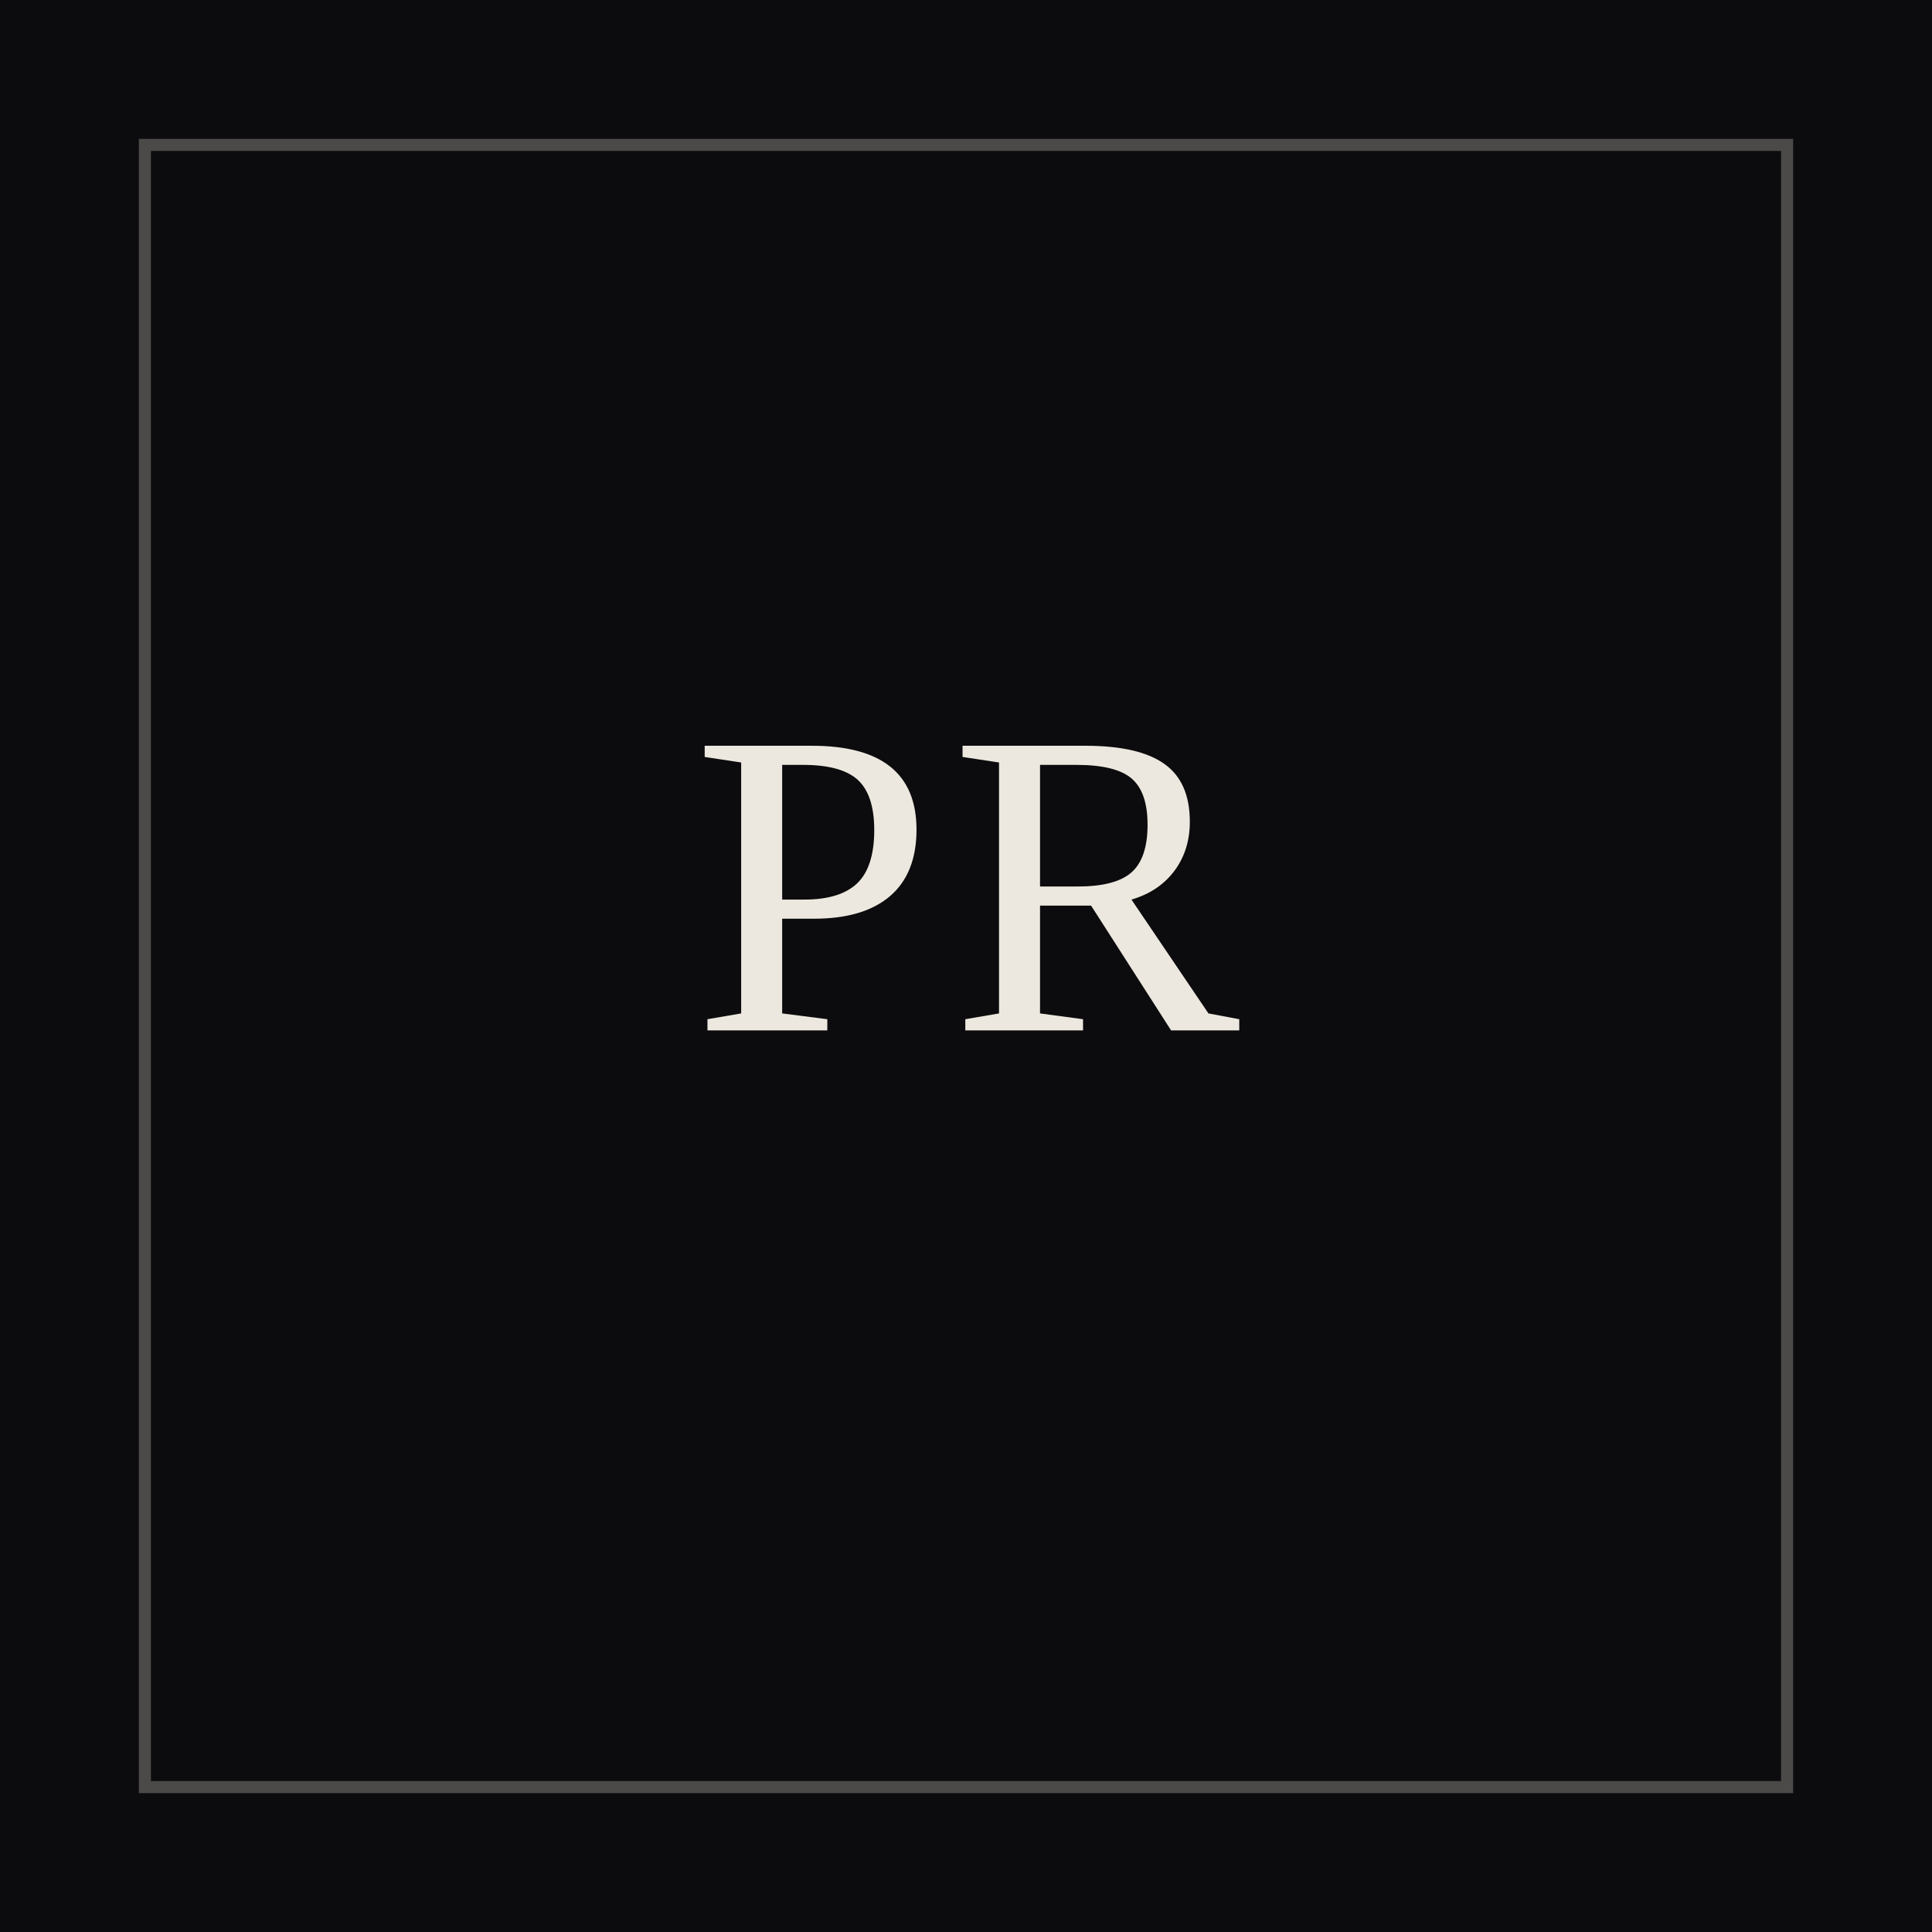
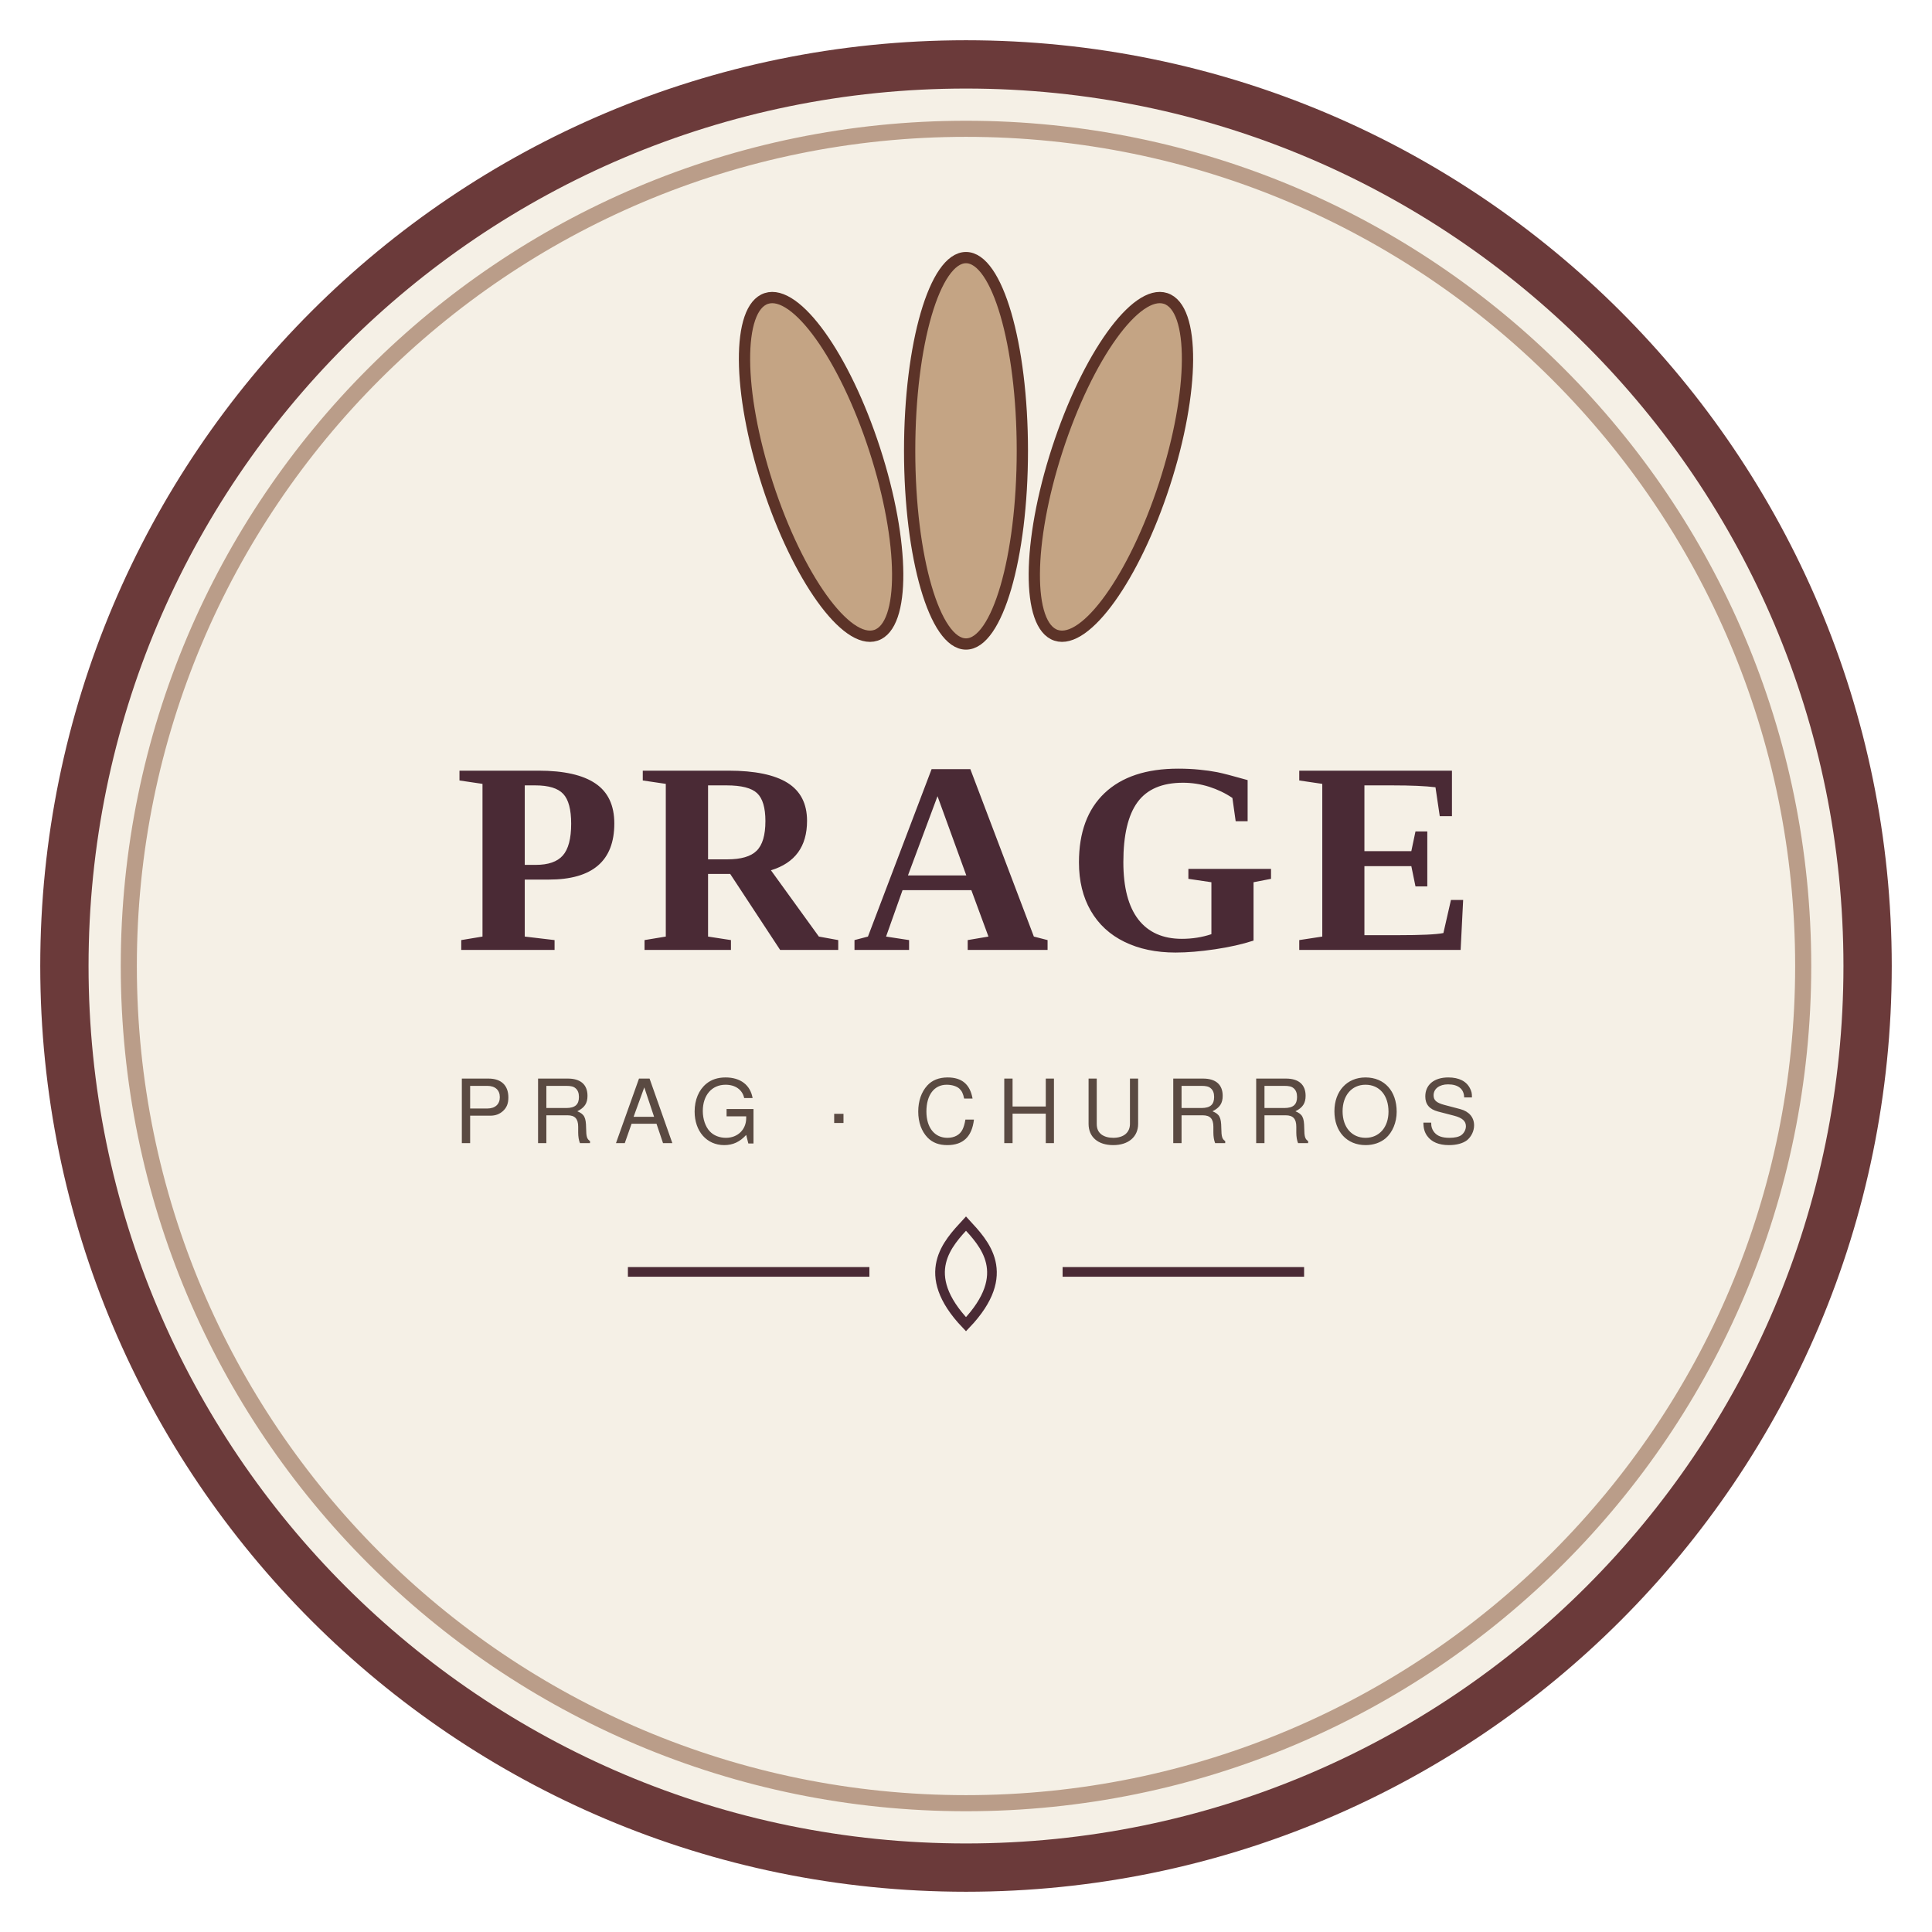
- <svg xmlns="http://www.w3.org/2000/svg" viewBox="0 0 240 240" role="img" aria-label="Prague Tatlıcı">
-   <rect width="240" height="240" fill="#0c0c0e" />
-   <rect x="18" y="18" width="204" height="204" fill="none" stroke="#ede8df" stroke-opacity="0.28" stroke-width="1.5" />
-   <text x="120" y="128" text-anchor="middle" font-family="Georgia, 'Times New Roman', serif" font-size="54" fill="#ede8df" letter-spacing="2">PR</text>
+ <svg xmlns="http://www.w3.org/2000/svg" viewBox="0 0 240 240" fill="none">
+   <circle cx="120" cy="120" r="112" fill="#F5F0E6" stroke="#6B3A3A" stroke-width="6" />
+   <circle cx="120" cy="120" r="104" stroke="#8B5A3C" stroke-width="2" opacity="0.55" />
+   <g transform="translate(120 58)" stroke="#5C3328" stroke-width="1.4" fill="#C4A484">
+     <ellipse cx="-18" cy="0" rx="7" ry="22" transform="rotate(-18 -18 0)" />
+     <ellipse cx="0" cy="-2" rx="7" ry="24" />
+     <ellipse cx="18" cy="0" rx="7" ry="22" transform="rotate(18 18 0)" />
+   </g>
+   <text x="120" y="118" text-anchor="middle" font-family="Georgia, 'Times New Roman', serif" font-size="34" font-weight="600" fill="#4A2A35" letter-spacing="2">PRAGE</text>
+   <text x="120" y="142" text-anchor="middle" font-family="Helvetica, Arial, sans-serif" font-size="11" fill="#5A4A42" letter-spacing="2.5">PRAG · CHURROS</text>
+   <line x1="78" y1="158" x2="108" y2="158" stroke="#4A2A35" stroke-width="1.2" />
+   <path d="M120 152c2.2 2.4 6 6.2 0 12.5C114 158.2 117.8 154.4 120 152z" fill="none" stroke="#4A2A35" stroke-width="1.2" />
+   <line x1="132" y1="158" x2="162" y2="158" stroke="#4A2A35" stroke-width="1.2" />
</svg>
